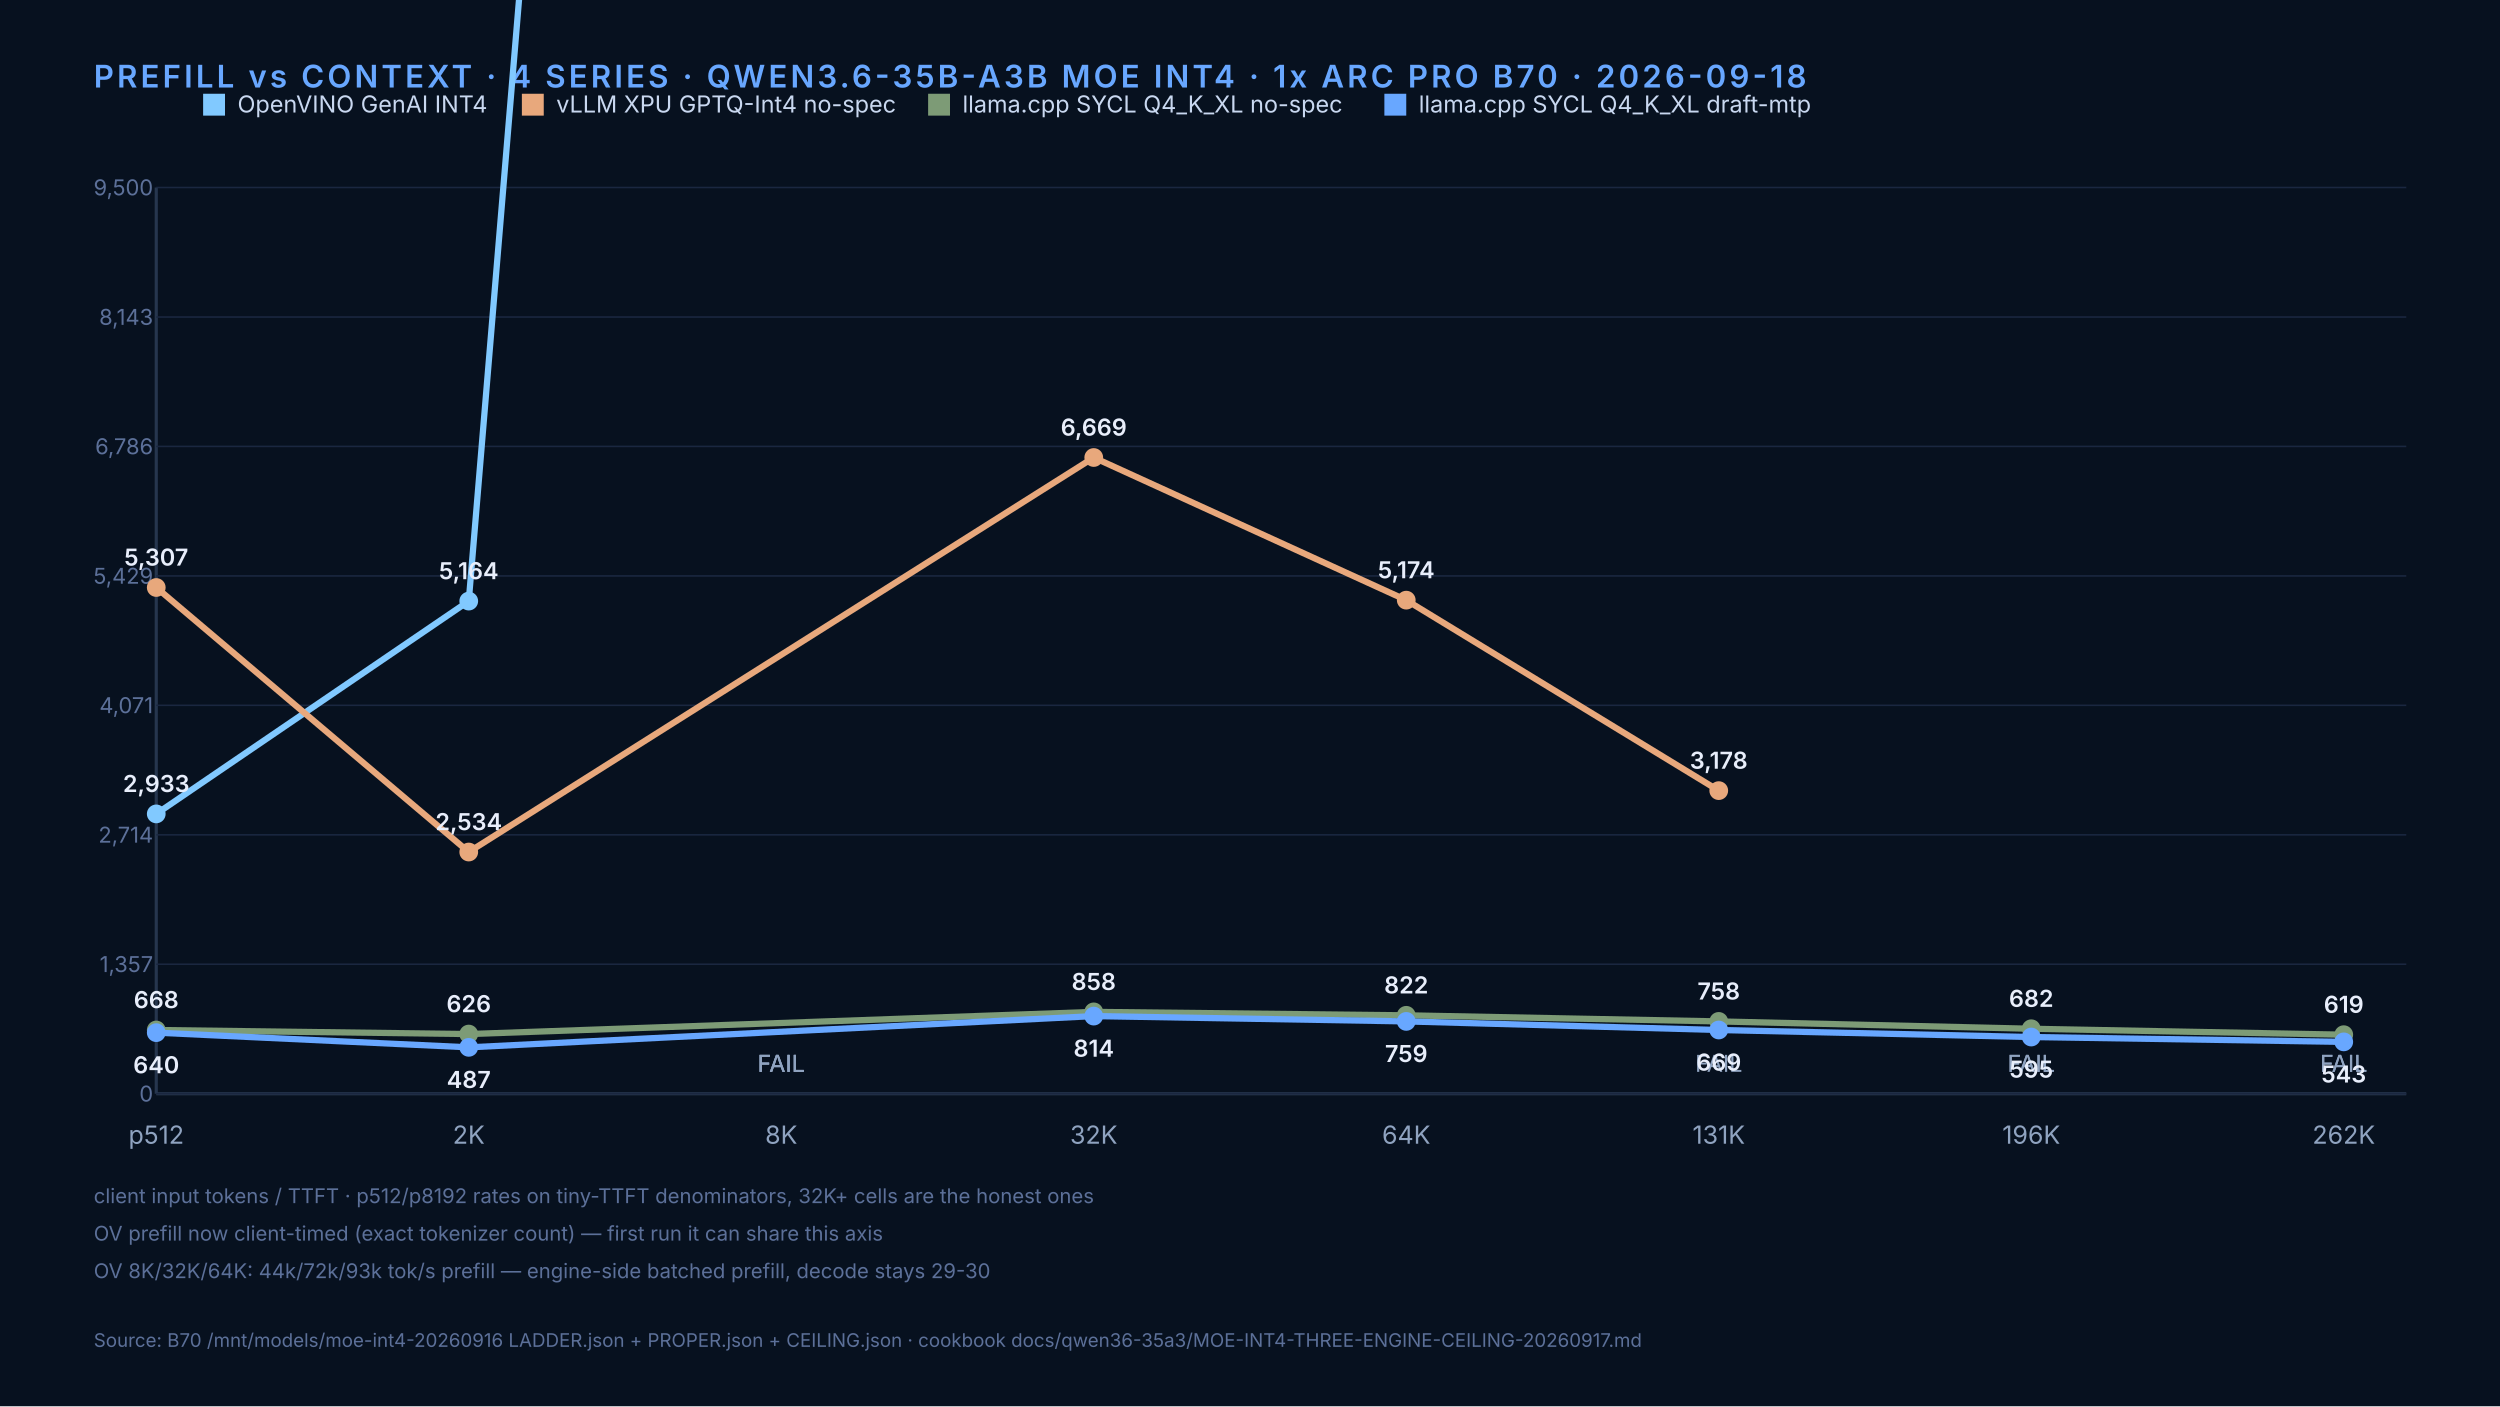
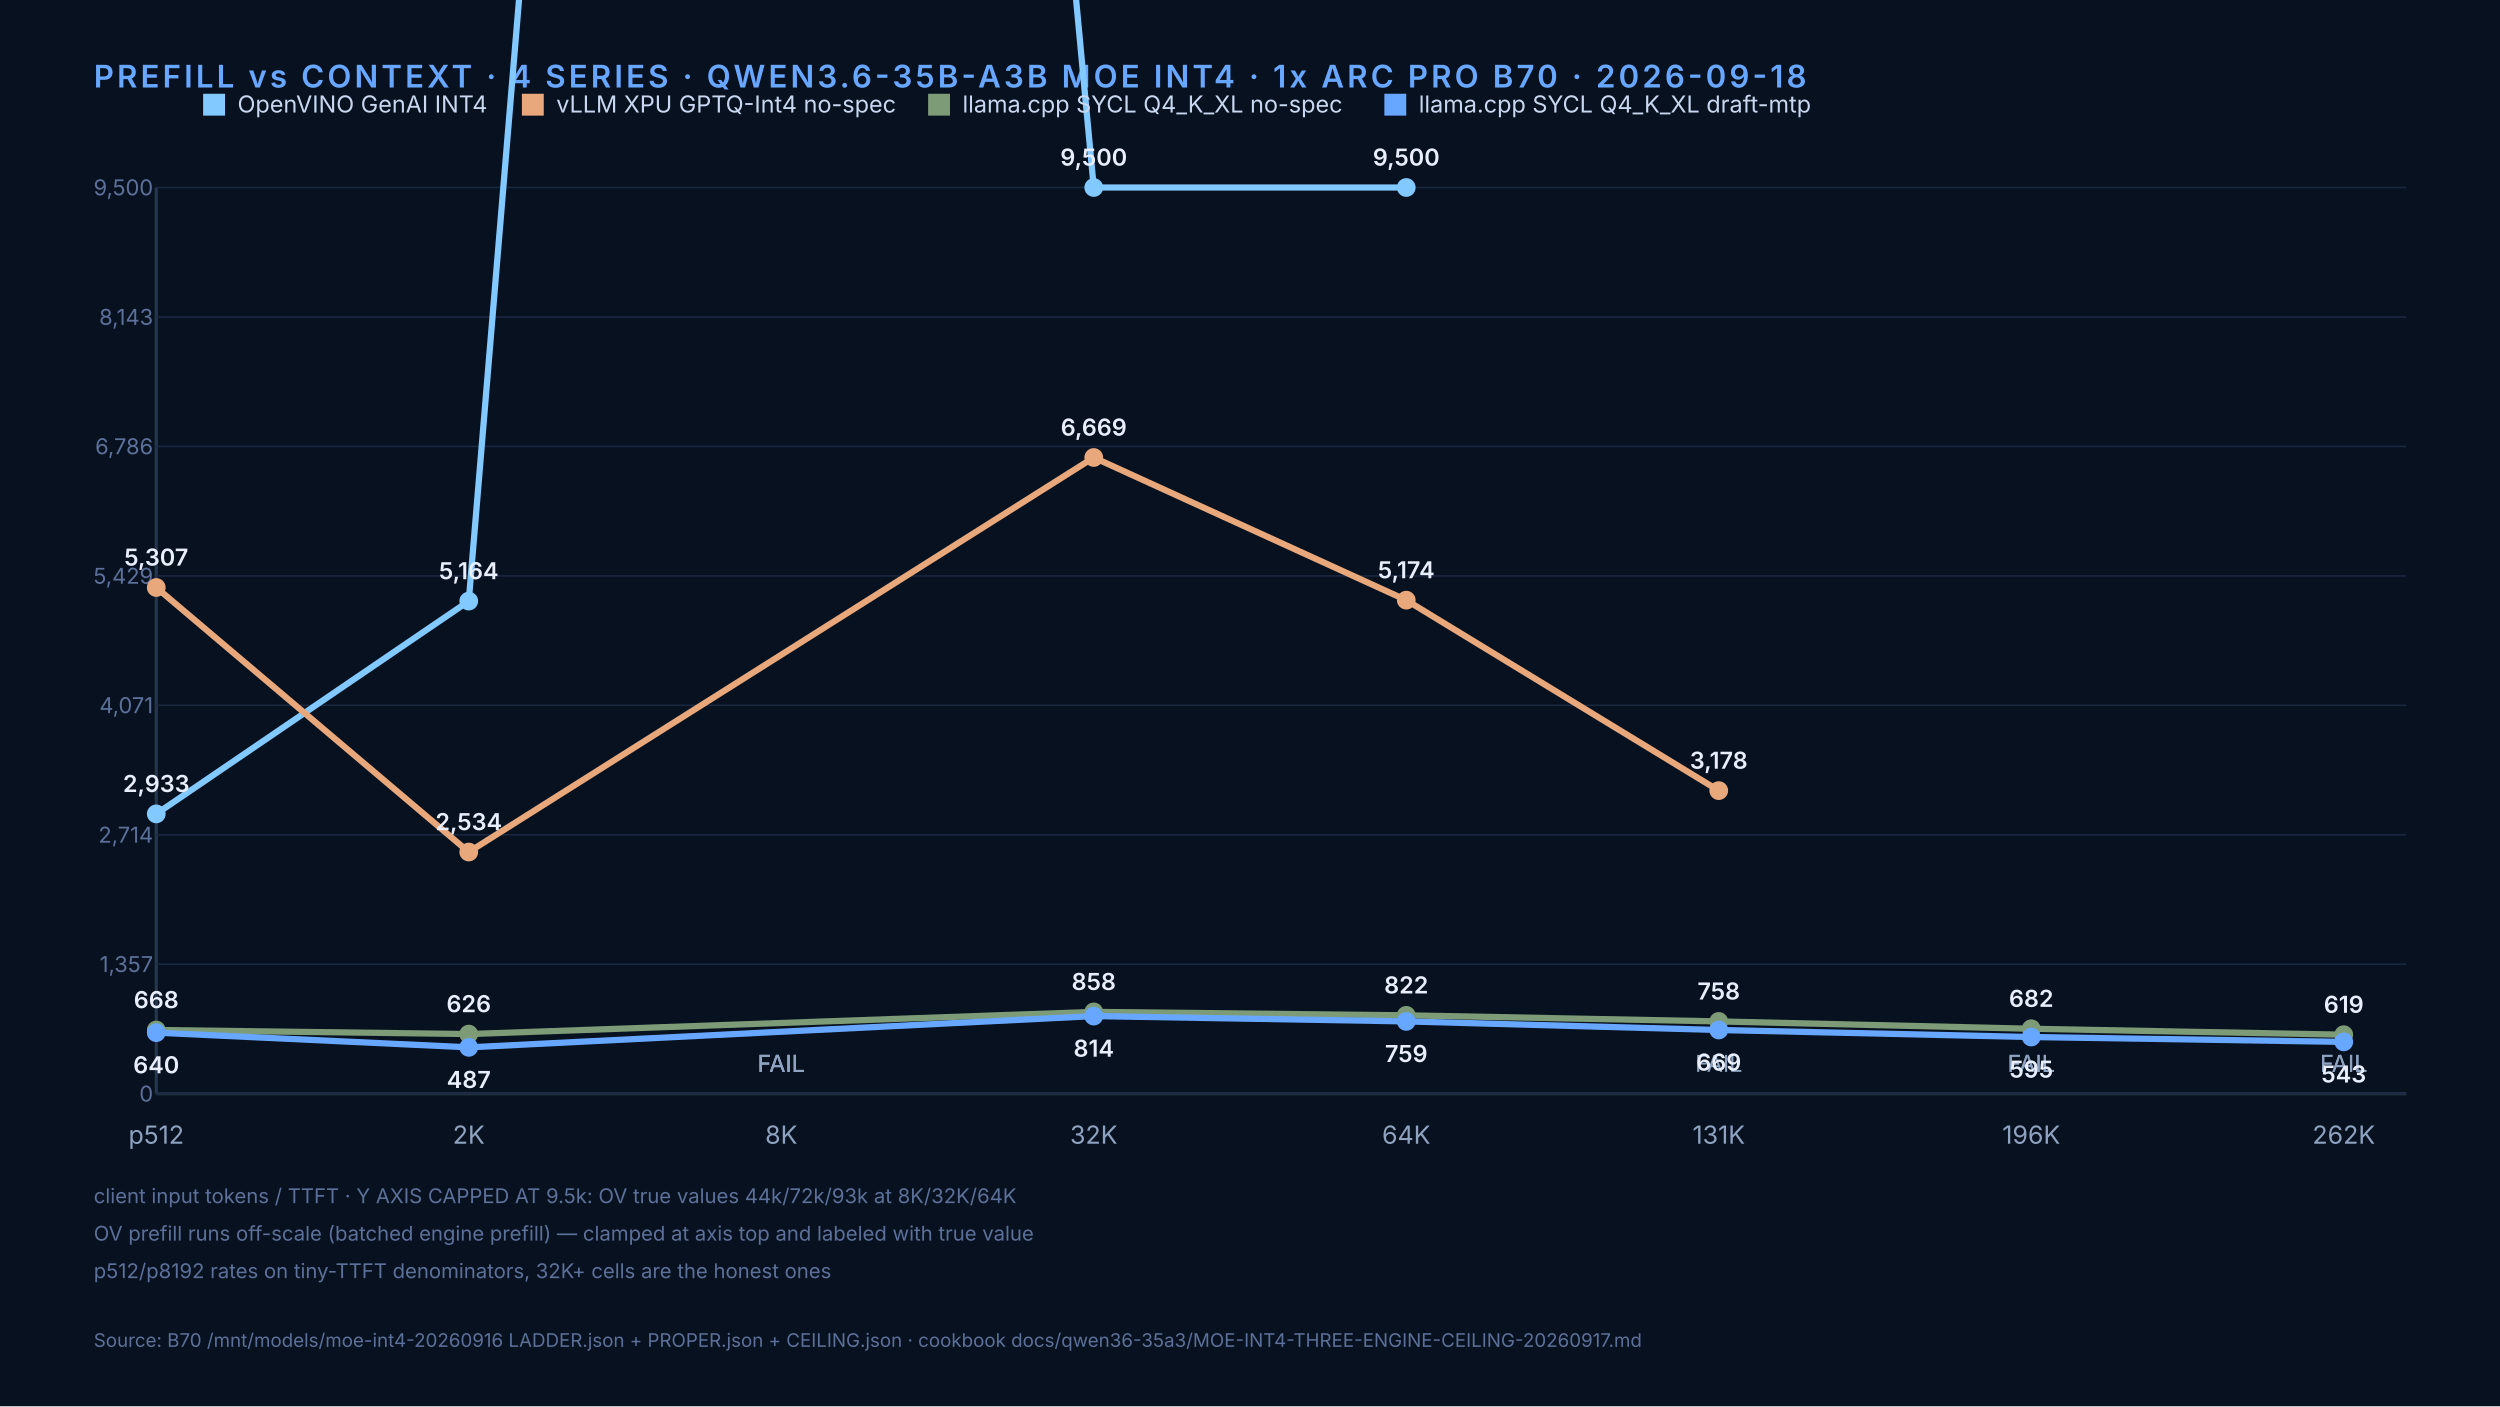
<svg xmlns="http://www.w3.org/2000/svg" viewBox="0 0 1600 900" width="1600" height="900" role="img">
  <rect width="1600" height="900" fill="#07111f" />
  <text x="60" y="56" fill="#68a7ff" font-size="20" font-weight="600" font-family="Segoe UI, Inter, sans-serif" letter-spacing="2">PREFILL vs CONTEXT · 4 SERIES · QWEN3.6-35B-A3B MOE INT4 · 1x ARC PRO B70 · 2026-09-18</text>
  <line x1="100" y1="700" x2="1540" y2="700" stroke="#26364e" stroke-width="2" />
  <line x1="100" y1="120" x2="100" y2="700" stroke="#26364e" stroke-width="2" />
  <g stroke="#1a2740" stroke-width="1">
    <line x1="100" y1="700.0" x2="1540" y2="700.0" />
    <line x1="100" y1="617.1" x2="1540" y2="617.1" />
    <line x1="100" y1="534.3" x2="1540" y2="534.3" />
    <line x1="100" y1="451.4" x2="1540" y2="451.4" />
    <line x1="100" y1="368.6" x2="1540" y2="368.6" />
    <line x1="100" y1="285.7" x2="1540" y2="285.7" />
    <line x1="100" y1="202.9" x2="1540" y2="202.9" />
    <line x1="100" y1="120.0" x2="1540" y2="120.0" />
  </g>
  <g fill="#5c7099" font-size="14" font-family="Segoe UI, Inter, sans-serif" text-anchor="end">
    <text x="98" y="705.0">0</text>
    <text x="98" y="622.1">1,357</text>
    <text x="98" y="539.3">2,714</text>
    <text x="98" y="456.4">4,071</text>
    <text x="98" y="373.6">5,429</text>
    <text x="98" y="290.7">6,786</text>
    <text x="98" y="207.9">8,143</text>
    <text x="98" y="125.0">9,500</text>
  </g>
  <text x="100" y="732" fill="#8fa3c0" font-size="16" font-family="Segoe UI, Inter, sans-serif" text-anchor="middle">p512</text>
  <text x="300" y="732" fill="#8fa3c0" font-size="16" font-family="Segoe UI, Inter, sans-serif" text-anchor="middle">2K</text>
  <text x="500" y="732" fill="#8fa3c0" font-size="16" font-family="Segoe UI, Inter, sans-serif" text-anchor="middle">8K</text>
  <text x="700" y="732" fill="#8fa3c0" font-size="16" font-family="Segoe UI, Inter, sans-serif" text-anchor="middle">32K</text>
  <text x="900" y="732" fill="#8fa3c0" font-size="16" font-family="Segoe UI, Inter, sans-serif" text-anchor="middle">64K</text>
  <text x="1100" y="732" fill="#8fa3c0" font-size="16" font-family="Segoe UI, Inter, sans-serif" text-anchor="middle">131K</text>
  <text x="1300" y="732" fill="#8fa3c0" font-size="16" font-family="Segoe UI, Inter, sans-serif" text-anchor="middle">196K</text>
  <text x="1500" y="732" fill="#8fa3c0" font-size="16" font-family="Segoe UI, Inter, sans-serif" text-anchor="middle">262K</text>
-   <polyline points="100,520.9 300,384.7 500,-2007.9 700,-3695.8 900,-5008.4" fill="none" stroke="#81c9ff" stroke-width="4" />
+   <polyline points="100,520.9 300,384.7 500,-2007.9 700,120.0 900,120.0" fill="none" stroke="#81c9ff" stroke-width="4" />
  <g fill="#81c9ff">
    <circle cx="100" cy="520.9" r="6" />
    <circle cx="300" cy="384.7" r="6" />
    <circle cx="500" cy="-2007.9" r="6" />
-     <circle cx="700" cy="-3695.8" r="6" />
-     <circle cx="900" cy="-5008.4" r="6" />
+     <circle cx="700" cy="120.0" r="6" />
+     <circle cx="900" cy="120.0" r="6" />
  </g>
  <g text-anchor="middle">
    <text x="100" y="506.9" fill="#e8eefb" font-size="15" font-weight="600" font-family="Segoe UI, Inter, sans-serif" text-anchor="middle">2,933</text>
    <text x="300" y="370.7" fill="#e8eefb" font-size="15" font-weight="600" font-family="Segoe UI, Inter, sans-serif" text-anchor="middle">5,164</text>
    <text x="500" y="-2021.9" fill="#e8eefb" font-size="15" font-weight="600" font-family="Segoe UI, Inter, sans-serif" text-anchor="middle">44,354</text>
-     <text x="700" y="-3709.8" fill="#e8eefb" font-size="15" font-weight="600" font-family="Segoe UI, Inter, sans-serif" text-anchor="middle">72,000</text>
-     <text x="900" y="-5022.4" fill="#e8eefb" font-size="15" font-weight="600" font-family="Segoe UI, Inter, sans-serif" text-anchor="middle">93,500</text>
+     <text x="700" y="106.0" fill="#e8eefb" font-size="15" font-weight="600" font-family="Segoe UI, Inter, sans-serif" text-anchor="middle">9,500</text>
+     <text x="900" y="106.0" fill="#e8eefb" font-size="15" font-weight="600" font-family="Segoe UI, Inter, sans-serif" text-anchor="middle">9,500</text>
    <text x="1100" y="686" fill="#8fa3c0" font-size="15" font-family="Segoe UI, Inter, sans-serif" text-anchor="middle">FAIL</text>
    <text x="1300" y="686" fill="#8fa3c0" font-size="15" font-family="Segoe UI, Inter, sans-serif" text-anchor="middle">FAIL</text>
    <text x="1500" y="686" fill="#8fa3c0" font-size="15" font-family="Segoe UI, Inter, sans-serif" text-anchor="middle">FAIL</text>
  </g>
  <polyline points="100,376.0 300,545.3 700,292.8 900,384.1 1100,506.0" fill="none" stroke="#e8a87c" stroke-width="4" />
  <g fill="#e8a87c">
    <circle cx="100" cy="376.0" r="6" />
    <circle cx="300" cy="545.3" r="6" />
    <circle cx="700" cy="292.8" r="6" />
    <circle cx="900" cy="384.1" r="6" />
    <circle cx="1100" cy="506.0" r="6" />
  </g>
  <g text-anchor="middle">
    <text x="100" y="362.0" fill="#e8eefb" font-size="15" font-weight="600" font-family="Segoe UI, Inter, sans-serif" text-anchor="middle">5,307</text>
    <text x="300" y="531.3" fill="#e8eefb" font-size="15" font-weight="600" font-family="Segoe UI, Inter, sans-serif" text-anchor="middle">2,534</text>
    <text x="500" y="686" fill="#8fa3c0" font-size="15" font-family="Segoe UI, Inter, sans-serif" text-anchor="middle">FAIL</text>
    <text x="700" y="278.8" fill="#e8eefb" font-size="15" font-weight="600" font-family="Segoe UI, Inter, sans-serif" text-anchor="middle">6,669</text>
    <text x="900" y="370.1" fill="#e8eefb" font-size="15" font-weight="600" font-family="Segoe UI, Inter, sans-serif" text-anchor="middle">5,174</text>
    <text x="1100" y="492.0" fill="#e8eefb" font-size="15" font-weight="600" font-family="Segoe UI, Inter, sans-serif" text-anchor="middle">3,178</text>
    <text x="1300" y="686" fill="#8fa3c0" font-size="15" font-family="Segoe UI, Inter, sans-serif" text-anchor="middle">FAIL</text>
    <text x="1500" y="686" fill="#8fa3c0" font-size="15" font-family="Segoe UI, Inter, sans-serif" text-anchor="middle">FAIL</text>
  </g>
  <polyline points="100,659.2 300,661.8 700,647.6 900,649.8 1100,653.7 1300,658.4 1500,662.2" fill="none" stroke="#7d9b76" stroke-width="4" />
  <g fill="#7d9b76">
    <circle cx="100" cy="659.2" r="6" />
    <circle cx="300" cy="661.8" r="6" />
    <circle cx="700" cy="647.6" r="6" />
    <circle cx="900" cy="649.8" r="6" />
    <circle cx="1100" cy="653.7" r="6" />
    <circle cx="1300" cy="658.4" r="6" />
    <circle cx="1500" cy="662.2" r="6" />
  </g>
  <g text-anchor="middle">
    <text x="100" y="645.2" fill="#e8eefb" font-size="15" font-weight="600" font-family="Segoe UI, Inter, sans-serif" text-anchor="middle">668</text>
    <text x="300" y="647.8" fill="#e8eefb" font-size="15" font-weight="600" font-family="Segoe UI, Inter, sans-serif" text-anchor="middle">626</text>
    <text x="500" y="686" fill="#8fa3c0" font-size="15" font-family="Segoe UI, Inter, sans-serif" text-anchor="middle">FAIL</text>
    <text x="700" y="633.6" fill="#e8eefb" font-size="15" font-weight="600" font-family="Segoe UI, Inter, sans-serif" text-anchor="middle">858</text>
    <text x="900" y="635.8" fill="#e8eefb" font-size="15" font-weight="600" font-family="Segoe UI, Inter, sans-serif" text-anchor="middle">822</text>
    <text x="1100" y="639.7" fill="#e8eefb" font-size="15" font-weight="600" font-family="Segoe UI, Inter, sans-serif" text-anchor="middle">758</text>
    <text x="1300" y="644.4" fill="#e8eefb" font-size="15" font-weight="600" font-family="Segoe UI, Inter, sans-serif" text-anchor="middle">682</text>
    <text x="1500" y="648.2" fill="#e8eefb" font-size="15" font-weight="600" font-family="Segoe UI, Inter, sans-serif" text-anchor="middle">619</text>
  </g>
  <polyline points="100,660.9 300,670.3 700,650.3 900,653.7 1100,659.2 1300,663.7 1500,666.8" fill="none" stroke="#68a7ff" stroke-width="4" />
  <g fill="#68a7ff">
    <circle cx="100" cy="660.9" r="6" />
    <circle cx="300" cy="670.3" r="6" />
    <circle cx="700" cy="650.3" r="6" />
    <circle cx="900" cy="653.7" r="6" />
    <circle cx="1100" cy="659.2" r="6" />
    <circle cx="1300" cy="663.7" r="6" />
    <circle cx="1500" cy="666.8" r="6" />
  </g>
  <g text-anchor="middle">
    <text x="100" y="686.9" fill="#e8eefb" font-size="15" font-weight="600" font-family="Segoe UI, Inter, sans-serif" text-anchor="middle">640</text>
    <text x="300" y="696.3" fill="#e8eefb" font-size="15" font-weight="600" font-family="Segoe UI, Inter, sans-serif" text-anchor="middle">487</text>
    <text x="500" y="686" fill="#8fa3c0" font-size="15" font-family="Segoe UI, Inter, sans-serif" text-anchor="middle">FAIL</text>
    <text x="700" y="676.3" fill="#e8eefb" font-size="15" font-weight="600" font-family="Segoe UI, Inter, sans-serif" text-anchor="middle">814</text>
    <text x="900" y="679.7" fill="#e8eefb" font-size="15" font-weight="600" font-family="Segoe UI, Inter, sans-serif" text-anchor="middle">759</text>
    <text x="1100" y="685.2" fill="#e8eefb" font-size="15" font-weight="600" font-family="Segoe UI, Inter, sans-serif" text-anchor="middle">669</text>
    <text x="1300" y="689.7" fill="#e8eefb" font-size="15" font-weight="600" font-family="Segoe UI, Inter, sans-serif" text-anchor="middle">595</text>
    <text x="1500" y="692.8" fill="#e8eefb" font-size="15" font-weight="600" font-family="Segoe UI, Inter, sans-serif" text-anchor="middle">543</text>
  </g>
  <g>
    <rect x="130" y="60" width="14" height="14" fill="#81c9ff" />
    <text x="152" y="72" fill="#c9d8f0" font-size="15" font-family="Segoe UI, Inter, sans-serif">OpenVINO GenAI INT4</text>
    <rect x="334" y="60" width="14" height="14" fill="#e8a87c" />
    <text x="356" y="72" fill="#c9d8f0" font-size="15" font-family="Segoe UI, Inter, sans-serif">vLLM XPU GPTQ-Int4 no-spec</text>
    <rect x="594" y="60" width="14" height="14" fill="#7d9b76" />
    <text x="616" y="72" fill="#c9d8f0" font-size="15" font-family="Segoe UI, Inter, sans-serif">llama.cpp SYCL Q4_K_XL no-spec</text>
    <rect x="886" y="60" width="14" height="14" fill="#68a7ff" />
    <text x="908" y="72" fill="#c9d8f0" font-size="15" font-family="Segoe UI, Inter, sans-serif">llama.cpp SYCL Q4_K_XL draft-mtp</text>
  </g>
-   <text x="60" y="770" fill="#5c7099" font-size="13" font-family="Segoe UI, Inter, sans-serif">client input tokens / TTFT · p512/p8192 rates on tiny-TTFT denominators, 32K+ cells are the honest ones</text>
-   <text x="60" y="794" fill="#5c7099" font-size="13" font-family="Segoe UI, Inter, sans-serif">OV prefill now client-timed (exact tokenizer count) — first run it can share this axis</text>
-   <text x="60" y="818" fill="#5c7099" font-size="13" font-family="Segoe UI, Inter, sans-serif">OV 8K/32K/64K: 44k/72k/93k tok/s prefill — engine-side batched prefill, decode stays 29-30</text>
+   <text x="60" y="770" fill="#5c7099" font-size="13" font-family="Segoe UI, Inter, sans-serif">client input tokens / TTFT · Y AXIS CAPPED AT 9.5k: OV true values 44k/72k/93k at 8K/32K/64K</text>
+   <text x="60" y="794" fill="#5c7099" font-size="13" font-family="Segoe UI, Inter, sans-serif">OV prefill runs off-scale (batched engine prefill) — clamped at axis top and labeled with true value</text>
+   <text x="60" y="818" fill="#5c7099" font-size="13" font-family="Segoe UI, Inter, sans-serif">p512/p8192 rates on tiny-TTFT denominators, 32K+ cells are the honest ones</text>
  <text x="60" y="862" fill="#5c7099" font-size="12" font-family="Segoe UI, Inter, sans-serif">Source: B70 /mnt/models/moe-int4-20260916 LADDER.json + PROPER.json + CEILING.json · cookbook docs/qwen36-35a3/MOE-INT4-THREE-ENGINE-CEILING-20260917.md</text>
</svg>
